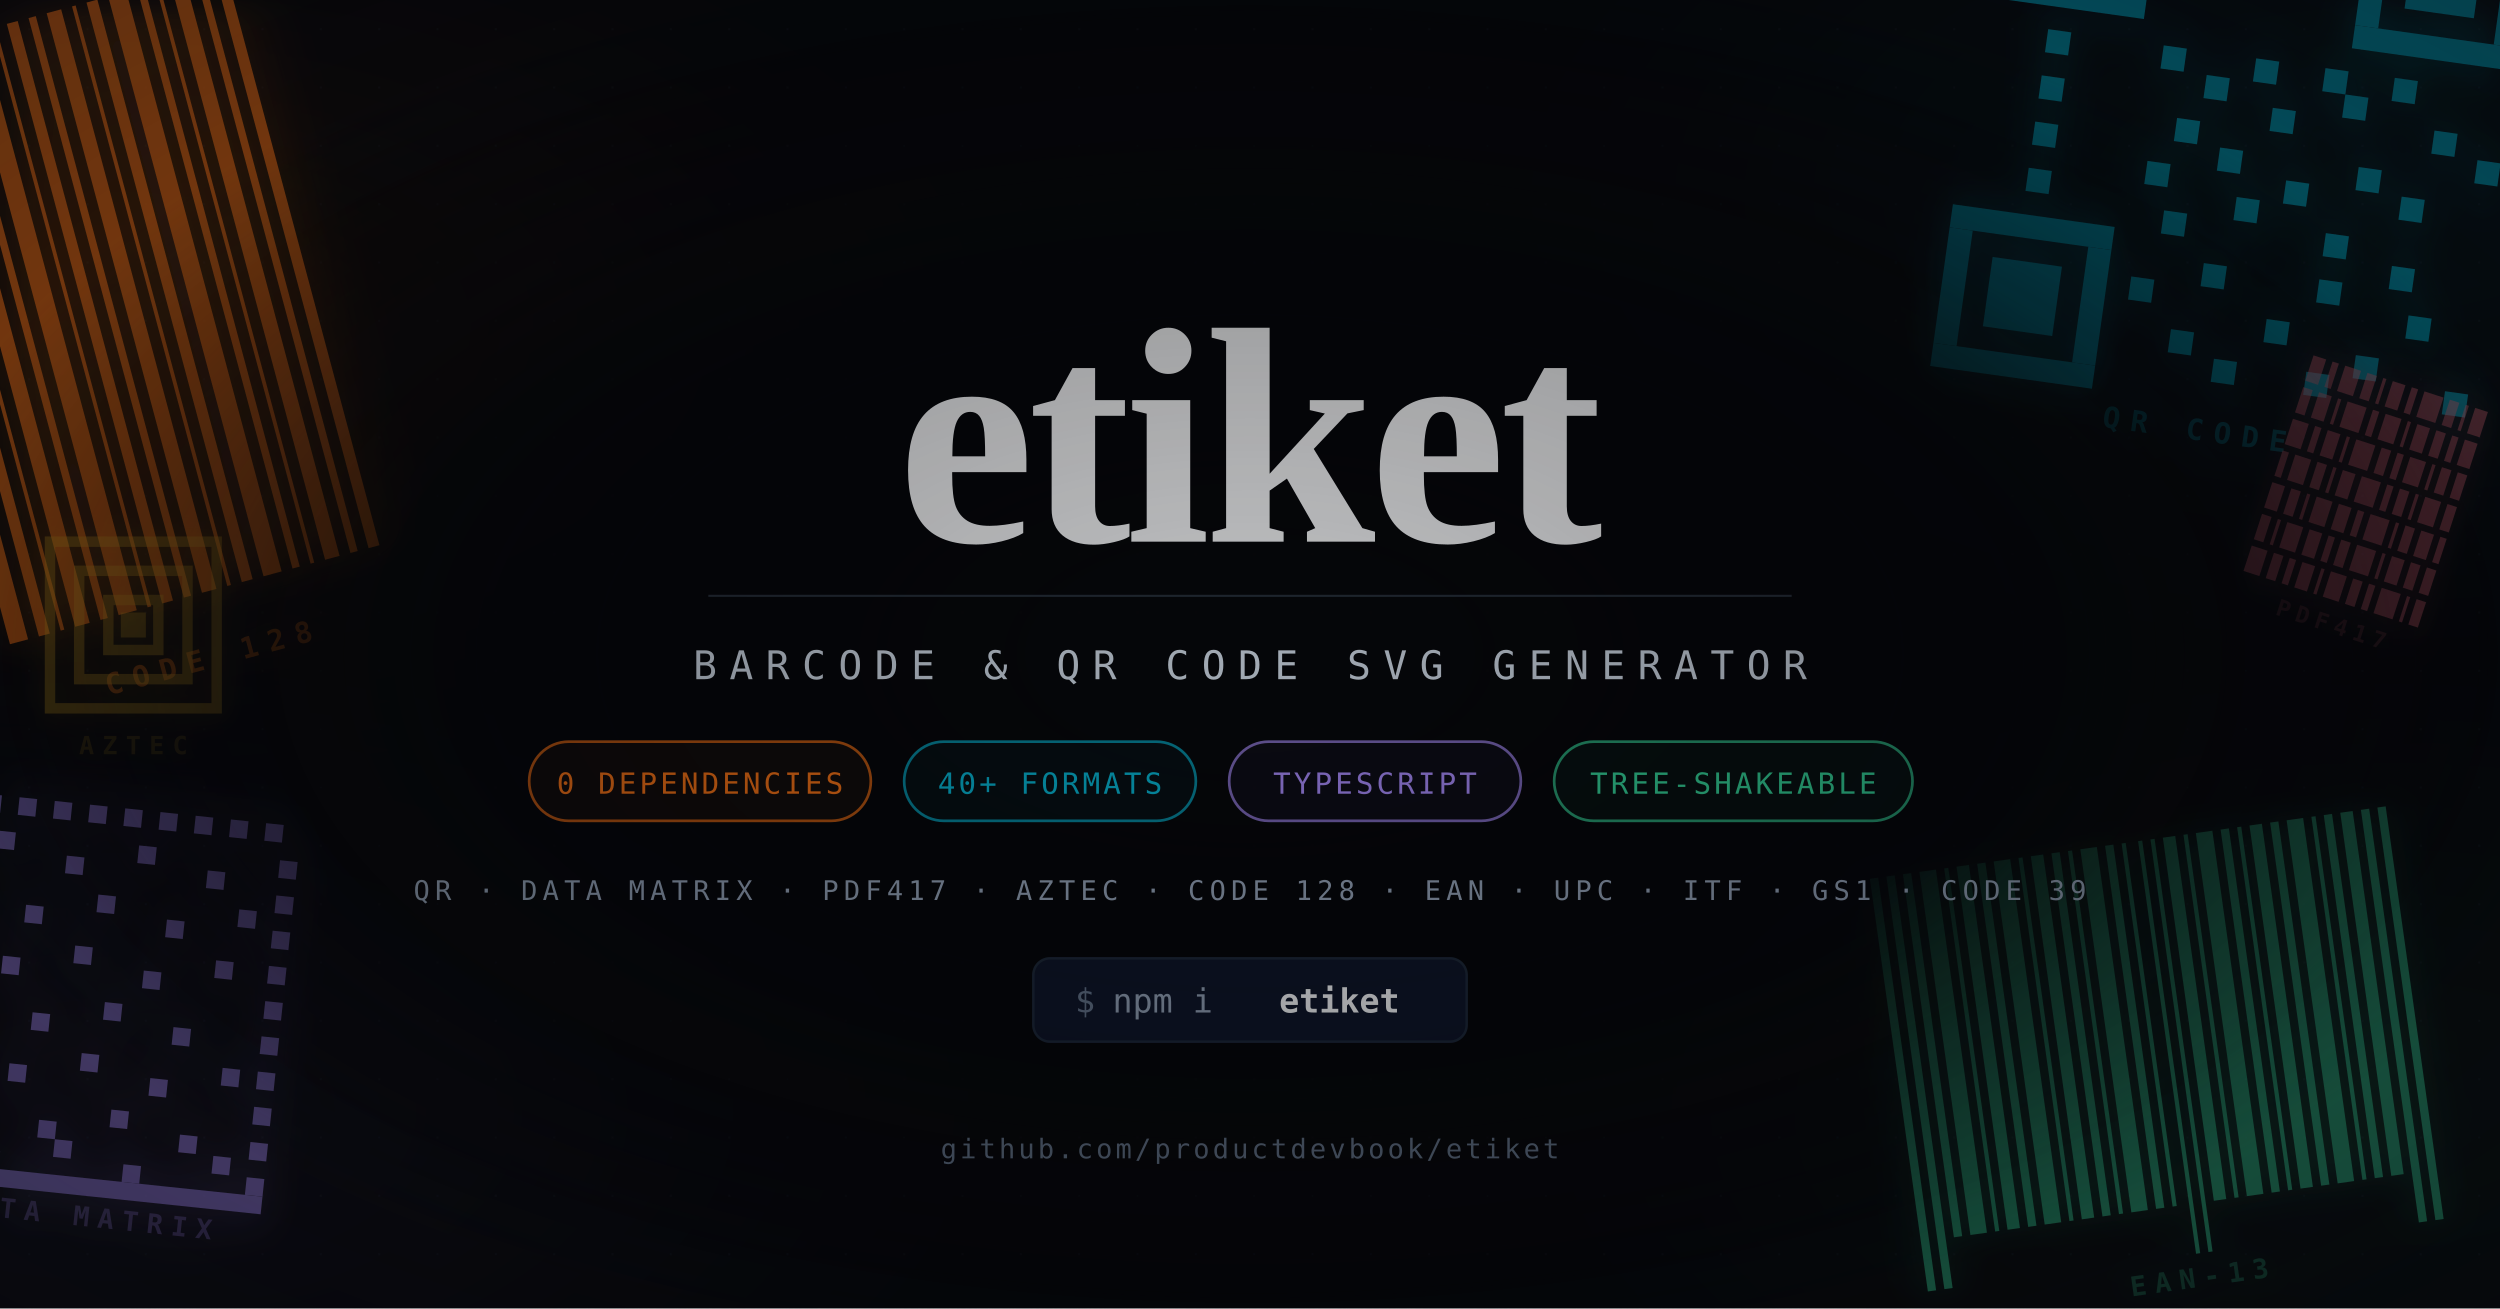
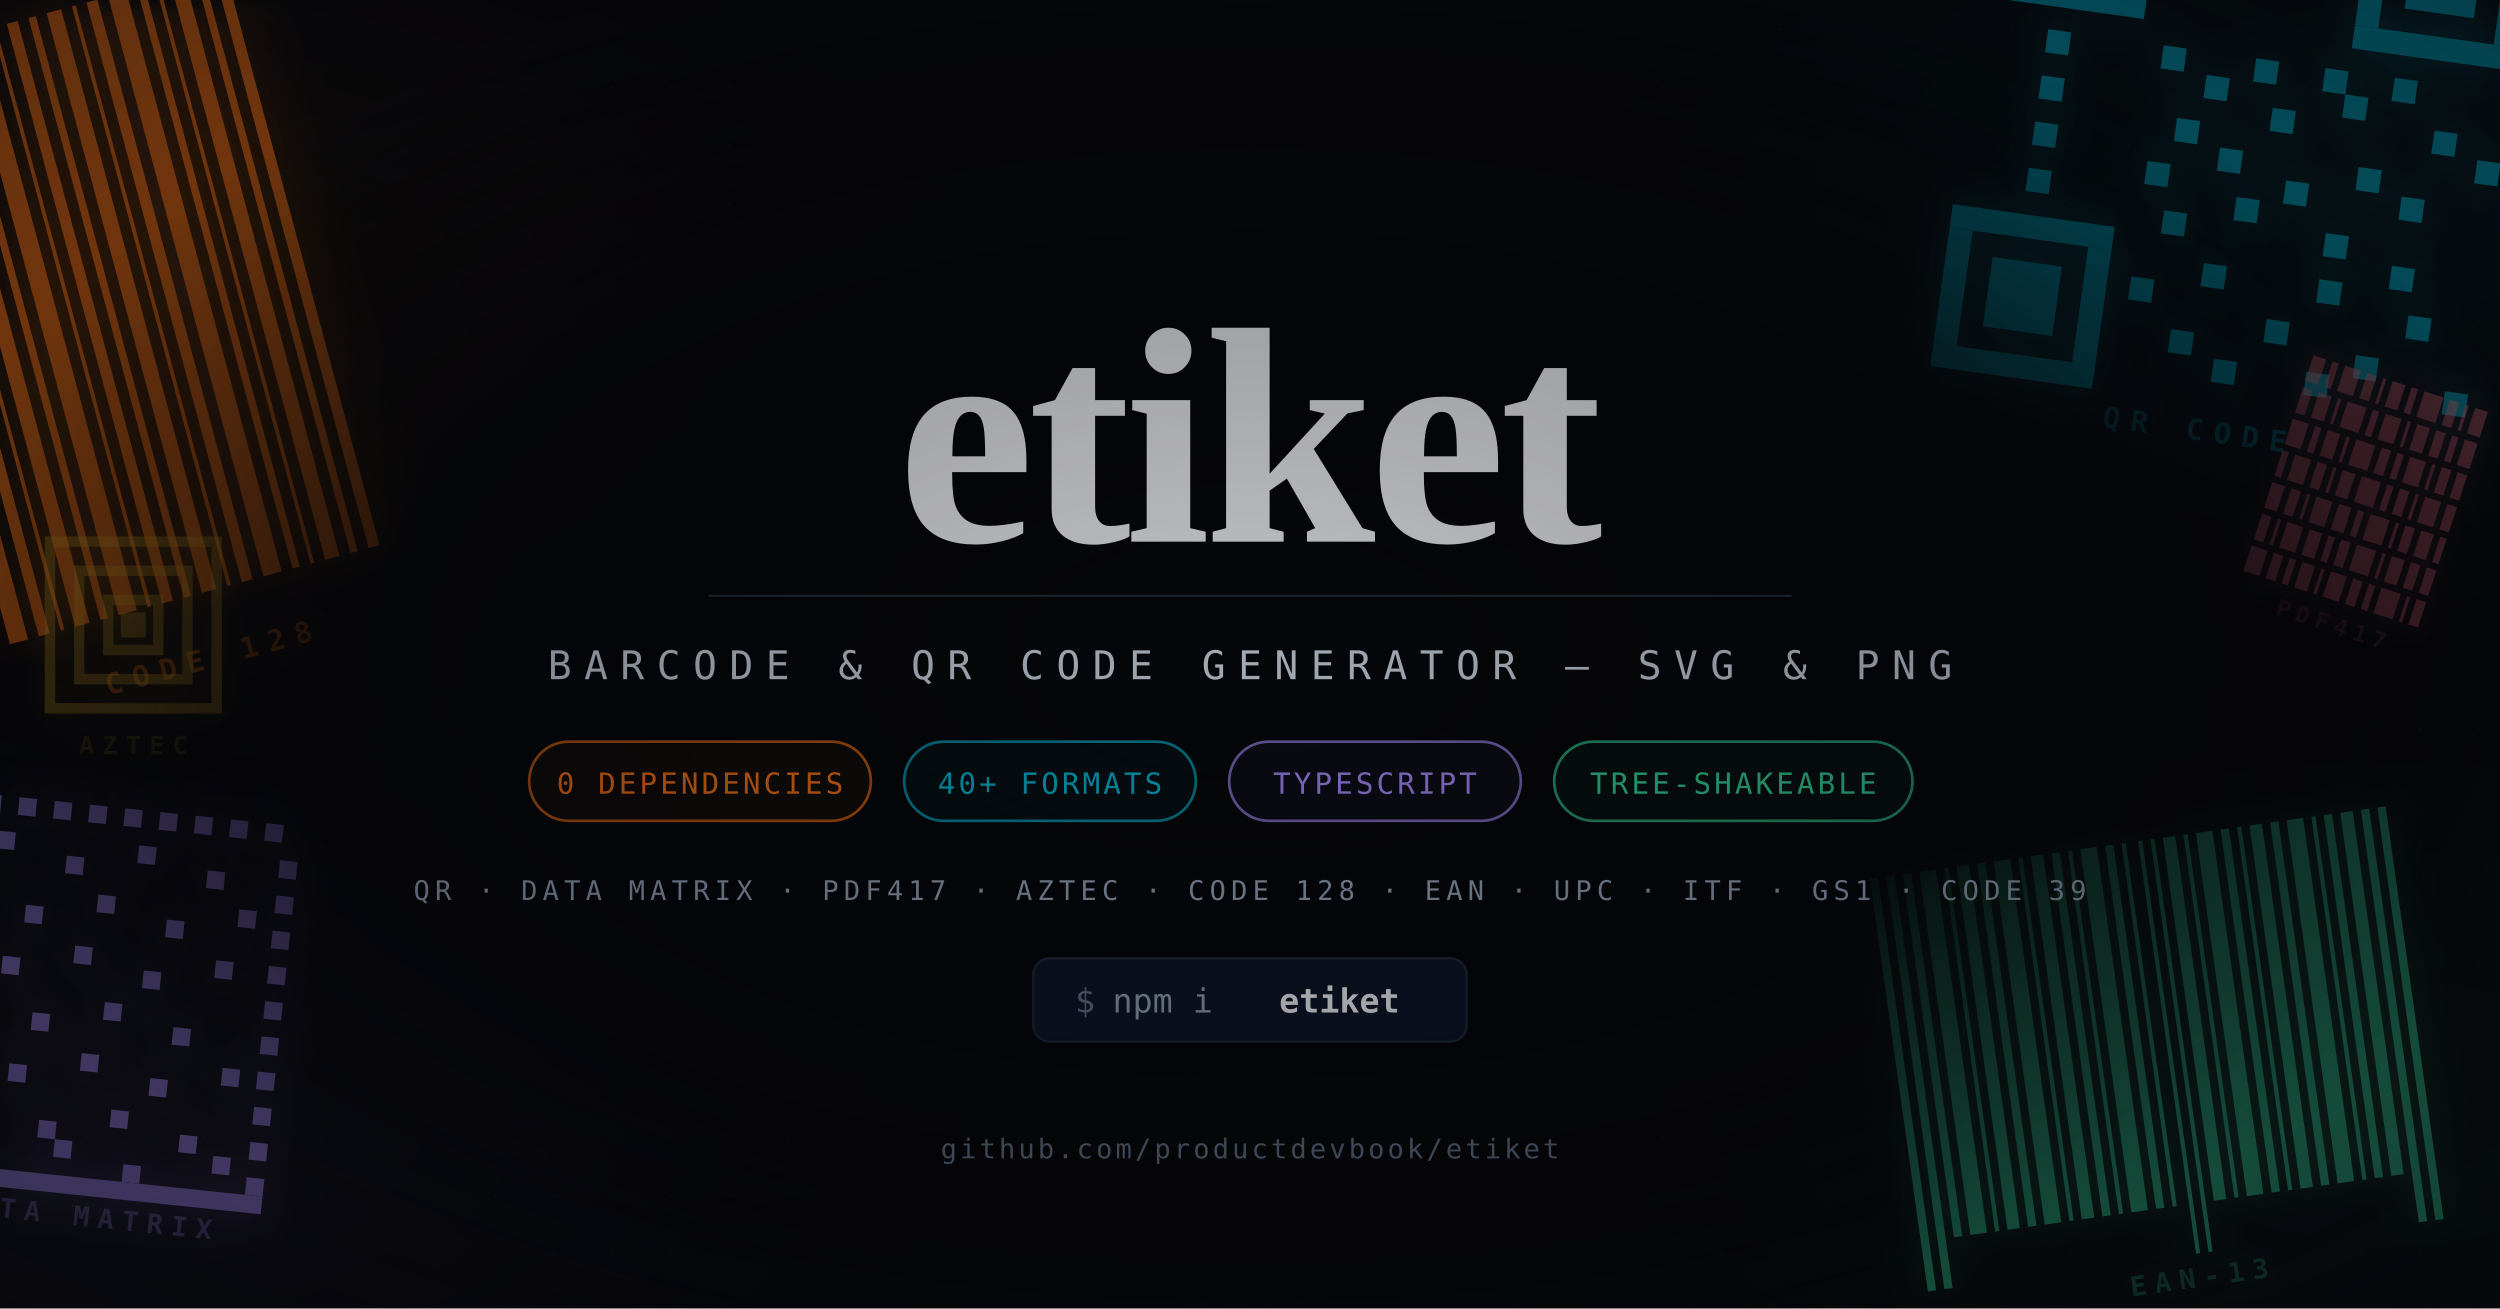
<svg xmlns="http://www.w3.org/2000/svg" viewBox="0 0 1200 628" width="1200" height="628">
  <defs>
    <filter id="grain">
      <feTurbulence type="fractalNoise" baseFrequency="0.65" numOctaves="3" stitchTiles="stitch" />
      <feColorMatrix type="saturate" values="0" />
      <feBlend in="SourceGraphic" mode="overlay" result="blend" />
      <feComponentTransfer>
        <feFuncA type="linear" slope="0.06" />
      </feComponentTransfer>
      <feBlend in="SourceGraphic" mode="normal" />
    </filter>
    <filter id="glow-orange" x="-50%" y="-50%" width="200%" height="200%">
      <feGaussianBlur stdDeviation="12" result="blur" />
      <feFlood flood-color="#f97316" flood-opacity="0.5" />
      <feComposite in2="blur" operator="in" />
      <feMerge>
        <feMergeNode />
        <feMergeNode in="SourceGraphic" />
      </feMerge>
    </filter>
    <filter id="glow-cyan" x="-50%" y="-50%" width="200%" height="200%">
      <feGaussianBlur stdDeviation="10" result="blur" />
      <feFlood flood-color="#06b6d4" flood-opacity="0.45" />
      <feComposite in2="blur" operator="in" />
      <feMerge>
        <feMergeNode />
        <feMergeNode in="SourceGraphic" />
      </feMerge>
    </filter>
    <filter id="glow-purple" x="-50%" y="-50%" width="200%" height="200%">
      <feGaussianBlur stdDeviation="10" result="blur" />
      <feFlood flood-color="#a78bfa" flood-opacity="0.4" />
      <feComposite in2="blur" operator="in" />
      <feMerge>
        <feMergeNode />
        <feMergeNode in="SourceGraphic" />
      </feMerge>
    </filter>
    <filter id="glow-emerald" x="-50%" y="-50%" width="200%" height="200%">
      <feGaussianBlur stdDeviation="8" result="blur" />
      <feFlood flood-color="#34d399" flood-opacity="0.35" />
      <feComposite in2="blur" operator="in" />
      <feMerge>
        <feMergeNode />
        <feMergeNode in="SourceGraphic" />
      </feMerge>
    </filter>
    <filter id="glow-rose" x="-50%" y="-50%" width="200%" height="200%">
      <feGaussianBlur stdDeviation="8" result="blur" />
      <feFlood flood-color="#fb7185" flood-opacity="0.35" />
      <feComposite in2="blur" operator="in" />
      <feMerge>
        <feMergeNode />
        <feMergeNode in="SourceGraphic" />
      </feMerge>
    </filter>
    <filter id="glow-amber" x="-50%" y="-50%" width="200%" height="200%">
      <feGaussianBlur stdDeviation="6" result="blur" />
      <feFlood flood-color="#fbbf24" flood-opacity="0.35" />
      <feComposite in2="blur" operator="in" />
      <feMerge>
        <feMergeNode />
        <feMergeNode in="SourceGraphic" />
      </feMerge>
    </filter>
    <radialGradient id="ambientOrange" cx="0.05" cy="0.25" r="0.35">
      <stop offset="0%" stop-color="#f97316" stop-opacity="0.08" />
      <stop offset="100%" stop-color="#f97316" stop-opacity="0" />
    </radialGradient>
    <radialGradient id="ambientCyan" cx="0.95" cy="0.15" r="0.35">
      <stop offset="0%" stop-color="#06b6d4" stop-opacity="0.07" />
      <stop offset="100%" stop-color="#06b6d4" stop-opacity="0" />
    </radialGradient>
    <radialGradient id="ambientPurple" cx="0.05" cy="0.85" r="0.35">
      <stop offset="0%" stop-color="#a78bfa" stop-opacity="0.06" />
      <stop offset="100%" stop-color="#a78bfa" stop-opacity="0" />
    </radialGradient>
    <radialGradient id="ambientEmerald" cx="0.95" cy="0.85" r="0.35">
      <stop offset="0%" stop-color="#34d399" stop-opacity="0.05" />
      <stop offset="100%" stop-color="#34d399" stop-opacity="0" />
    </radialGradient>
    <radialGradient id="centerBackdrop" cx="0.5" cy="0.5" r="0.55">
      <stop offset="0%" stop-color="#06070b" stop-opacity="0.95" />
      <stop offset="55%" stop-color="#06070b" stop-opacity="0.88" />
      <stop offset="80%" stop-color="#06070b" stop-opacity="0.4" />
      <stop offset="100%" stop-color="#06070b" stop-opacity="0" />
    </radialGradient>
    <pattern id="dotGrid" width="28" height="28" patternUnits="userSpaceOnUse">
      <circle cx="14" cy="14" r="0.6" fill="#334155" opacity="0.35" />
    </pattern>
    <radialGradient id="vignetteGrad" cx="0.5" cy="0.5" r="0.7">
      <stop offset="0%" stop-color="transparent" />
      <stop offset="100%" stop-color="#06070b" />
    </radialGradient>
  </defs>
  <rect width="1200" height="628" fill="#06070b" />
  <rect width="1200" height="628" fill="url(#ambientOrange)" />
  <rect width="1200" height="628" fill="url(#ambientCyan)" />
  <rect width="1200" height="628" fill="url(#ambientPurple)" />
  <rect width="1200" height="628" fill="url(#ambientEmerald)" />
  <rect width="1200" height="628" fill="url(#dotGrid)" opacity="0.4" />
  <g transform="translate(-80, -30) rotate(-15, 120, 160)" filter="url(#glow-orange)" opacity="0.85">
    <g fill="#f97316" transform="scale(1.8)">
      <rect x="10" y="20" width="4" height="160" />
      <rect x="17" y="20" width="2" height="160" />
      <rect x="22" y="20" width="5" height="160" />
      <rect x="30" y="20" width="3" height="160" />
      <rect x="36" y="20" width="1" height="160" />
      <rect x="40" y="20" width="4" height="160" />
      <rect x="47" y="20" width="2" height="160" />
      <rect x="52" y="20" width="5" height="160" />
      <rect x="60" y="20" width="1" height="160" />
      <rect x="64" y="20" width="3" height="160" />
      <rect x="70" y="20" width="2" height="160" />
      <rect x="75" y="20" width="4" height="160" />
      <rect x="82" y="20" width="1" height="160" />
      <rect x="86" y="20" width="3" height="160" />
      <rect x="92" y="20" width="5" height="160" />
      <rect x="100" y="20" width="2" height="160" />
      <rect x="105" y="20" width="1" height="160" />
      <rect x="109" y="20" width="4" height="160" />
      <rect x="116" y="20" width="2" height="160" />
      <rect x="121" y="20" width="3" height="160" />
    </g>
    <text x="130" y="360" text-anchor="middle" fill="#f97316" opacity="0.6" font-family="'SF Mono','Fira Code',monospace" font-size="14" font-weight="bold" letter-spacing="5">CODE 128</text>
  </g>
  <g transform="translate(940, -60) rotate(8, 150, 150)" filter="url(#glow-cyan)" opacity="0.75">
    <g fill="#06b6d4" transform="scale(1.6)">
      <rect x="0" y="0" width="49" height="7" />
      <rect x="0" y="42" width="49" height="7" />
      <rect x="0" y="7" width="7" height="35" />
      <rect x="42" y="7" width="7" height="35" />
      <rect x="14" y="14" width="21" height="21" />
      <rect x="112" y="0" width="49" height="7" />
      <rect x="112" y="42" width="49" height="7" />
      <rect x="112" y="7" width="7" height="35" />
      <rect x="154" y="7" width="7" height="35" />
      <rect x="126" y="14" width="21" height="21" />
      <rect x="0" y="112" width="49" height="7" />
      <rect x="0" y="154" width="49" height="7" />
      <rect x="0" y="119" width="7" height="35" />
      <rect x="42" y="119" width="7" height="35" />
      <rect x="14" y="126" width="21" height="21" />
      <rect x="56" y="21" width="7" height="7" />
      <rect x="70" y="21" width="7" height="7" />
      <rect x="84" y="21" width="7" height="7" />
      <rect x="98" y="21" width="7" height="7" />
      <rect x="21" y="56" width="7" height="7" />
      <rect x="21" y="70" width="7" height="7" />
      <rect x="21" y="84" width="7" height="7" />
      <rect x="21" y="98" width="7" height="7" />
      <rect x="56" y="56" width="7" height="7" />
      <rect x="70" y="63" width="7" height="7" />
      <rect x="84" y="56" width="7" height="7" />
      <rect x="63" y="77" width="7" height="7" />
      <rect x="91" y="70" width="7" height="7" />
      <rect x="105" y="56" width="7" height="7" />
      <rect x="56" y="91" width="7" height="7" />
      <rect x="77" y="84" width="7" height="7" />
      <rect x="98" y="91" width="7" height="7" />
      <rect x="63" y="105" width="7" height="7" />
      <rect x="84" y="98" width="7" height="7" />
      <rect x="112" y="63" width="7" height="7" />
      <rect x="126" y="56" width="7" height="7" />
      <rect x="140" y="70" width="7" height="7" />
      <rect x="119" y="84" width="7" height="7" />
      <rect x="133" y="91" width="7" height="7" />
      <rect x="154" y="77" width="7" height="7" />
      <rect x="112" y="105" width="7" height="7" />
      <rect x="133" y="112" width="7" height="7" />
      <rect x="56" y="126" width="7" height="7" />
      <rect x="77" y="119" width="7" height="7" />
      <rect x="98" y="133" width="7" height="7" />
      <rect x="112" y="119" width="7" height="7" />
      <rect x="140" y="126" width="7" height="7" />
      <rect x="126" y="140" width="7" height="7" />
      <rect x="154" y="147" width="7" height="7" />
      <rect x="112" y="147" width="7" height="7" />
      <rect x="70" y="140" width="7" height="7" />
      <rect x="84" y="147" width="7" height="7" />
    </g>
    <text x="130" y="275" text-anchor="middle" fill="#06b6d4" opacity="0.55" font-family="'SF Mono','Fira Code',monospace" font-size="14" font-weight="bold" letter-spacing="5">QR CODE</text>
  </g>
  <g transform="translate(-60, 380) rotate(6, 120, 100)" filter="url(#glow-purple)" opacity="0.7">
    <g fill="#a78bfa" transform="scale(1.7)">
      <rect x="5" y="5" width="5" height="110" />
      <rect x="5" y="110" width="110" height="5" />
      <rect x="5" y="5" width="5" height="5" />
      <rect x="15" y="5" width="5" height="5" />
      <rect x="25" y="5" width="5" height="5" />
      <rect x="35" y="5" width="5" height="5" />
      <rect x="45" y="5" width="5" height="5" />
      <rect x="55" y="5" width="5" height="5" />
      <rect x="65" y="5" width="5" height="5" />
      <rect x="75" y="5" width="5" height="5" />
      <rect x="85" y="5" width="5" height="5" />
      <rect x="95" y="5" width="5" height="5" />
      <rect x="105" y="5" width="5" height="5" />
      <rect x="110" y="15" width="5" height="5" />
      <rect x="110" y="25" width="5" height="5" />
      <rect x="110" y="35" width="5" height="5" />
      <rect x="110" y="45" width="5" height="5" />
      <rect x="110" y="55" width="5" height="5" />
      <rect x="110" y="65" width="5" height="5" />
      <rect x="110" y="75" width="5" height="5" />
      <rect x="110" y="85" width="5" height="5" />
      <rect x="110" y="95" width="5" height="5" />
      <rect x="110" y="105" width="5" height="5" />
      <rect x="15" y="15" width="5" height="5" />
      <rect x="30" y="15" width="5" height="5" />
      <rect x="50" y="20" width="5" height="5" />
      <rect x="70" y="15" width="5" height="5" />
      <rect x="90" y="20" width="5" height="5" />
      <rect x="20" y="30" width="5" height="5" />
      <rect x="40" y="35" width="5" height="5" />
      <rect x="60" y="30" width="5" height="5" />
      <rect x="80" y="35" width="5" height="5" />
      <rect x="100" y="30" width="5" height="5" />
      <rect x="15" y="45" width="5" height="5" />
      <rect x="35" y="50" width="5" height="5" />
      <rect x="55" y="45" width="5" height="5" />
      <rect x="75" y="50" width="5" height="5" />
      <rect x="95" y="45" width="5" height="5" />
      <rect x="25" y="60" width="5" height="5" />
      <rect x="45" y="65" width="5" height="5" />
      <rect x="65" y="60" width="5" height="5" />
      <rect x="85" y="65" width="5" height="5" />
      <rect x="15" y="75" width="5" height="5" />
      <rect x="40" y="80" width="5" height="5" />
      <rect x="60" y="75" width="5" height="5" />
      <rect x="80" y="80" width="5" height="5" />
      <rect x="100" y="75" width="5" height="5" />
      <rect x="25" y="90" width="5" height="5" />
      <rect x="50" y="95" width="5" height="5" />
      <rect x="70" y="90" width="5" height="5" />
      <rect x="90" y="95" width="5" height="5" />
      <rect x="15" y="100" width="5" height="5" />
      <rect x="35" y="105" width="5" height="5" />
      <rect x="55" y="100" width="5" height="5" />
      <rect x="75" y="105" width="5" height="5" />
      <rect x="100" y="100" width="5" height="5" />
    </g>
    <text x="110" y="210" text-anchor="middle" fill="#a78bfa" opacity="0.5" font-family="'SF Mono','Fira Code',monospace" font-size="13" font-weight="bold" letter-spacing="4">DATA MATRIX</text>
  </g>
  <g transform="translate(910, 400) rotate(-8, 150, 100)" filter="url(#glow-emerald)" opacity="0.65">
    <g fill="#34d399" transform="scale(2)">
      <rect x="0" y="0" width="2" height="100" />
      <rect x="4" y="0" width="2" height="100" />
      <rect x="8" y="0" width="2" height="88" />
      <rect x="12" y="0" width="4" height="88" />
      <rect x="18" y="0" width="1" height="88" />
      <rect x="21" y="0" width="3" height="88" />
      <rect x="26" y="0" width="2" height="88" />
      <rect x="30" y="0" width="4" height="88" />
      <rect x="36" y="0" width="1" height="88" />
      <rect x="39" y="0" width="3" height="88" />
      <rect x="44" y="0" width="2" height="88" />
      <rect x="48" y="0" width="1" height="88" />
      <rect x="51" y="0" width="4" height="88" />
      <rect x="57" y="0" width="2" height="88" />
      <rect x="61" y="0" width="1" height="88" />
      <rect x="65" y="0" width="1" height="100" />
      <rect x="68" y="0" width="1" height="100" />
      <rect x="71" y="0" width="3" height="88" />
      <rect x="76" y="0" width="1" height="88" />
      <rect x="79" y="0" width="4" height="88" />
      <rect x="85" y="0" width="2" height="88" />
      <rect x="89" y="0" width="1" height="88" />
      <rect x="92" y="0" width="3" height="88" />
      <rect x="97" y="0" width="2" height="88" />
      <rect x="101" y="0" width="4" height="88" />
      <rect x="107" y="0" width="1" height="88" />
      <rect x="110" y="0" width="2" height="88" />
      <rect x="114" y="0" width="3" height="88" />
      <rect x="119" y="0" width="2" height="100" />
      <rect x="123" y="0" width="2" height="100" />
    </g>
    <text x="130" y="216" text-anchor="middle" fill="#34d399" opacity="0.5" font-family="'SF Mono','Fira Code',monospace" font-size="13" font-weight="bold" letter-spacing="4">EAN-13</text>
  </g>
  <g transform="translate(1090, 180) rotate(18, 40, 60)" filter="url(#glow-rose)" opacity="0.5">
    <g fill="#fb7185" transform="scale(1.6)">
      <rect x="0" y="0" width="4" height="8" />
      <rect x="6" y="0" width="2" height="8" />
      <rect x="10" y="0" width="5" height="8" />
      <rect x="17" y="0" width="3" height="8" />
      <rect x="22" y="0" width="1" height="8" />
      <rect x="25" y="0" width="4" height="8" />
      <rect x="31" y="0" width="2" height="8" />
      <rect x="35" y="0" width="6" height="8" />
      <rect x="43" y="0" width="3" height="8" />
      <rect x="48" y="0" width="1" height="8" />
      <rect x="51" y="0" width="4" height="8" />
      <rect x="0" y="10" width="3" height="8" />
      <rect x="5" y="10" width="4" height="8" />
      <rect x="11" y="10" width="1" height="8" />
      <rect x="14" y="10" width="6" height="8" />
      <rect x="22" y="10" width="2" height="8" />
      <rect x="26" y="10" width="5" height="8" />
      <rect x="33" y="10" width="1" height="8" />
      <rect x="36" y="10" width="4" height="8" />
      <rect x="42" y="10" width="3" height="8" />
      <rect x="47" y="10" width="2" height="8" />
      <rect x="51" y="10" width="4" height="8" />
      <rect x="0" y="20" width="5" height="8" />
      <rect x="7" y="20" width="2" height="8" />
      <rect x="11" y="20" width="4" height="8" />
      <rect x="17" y="20" width="1" height="8" />
      <rect x="20" y="20" width="6" height="8" />
      <rect x="28" y="20" width="3" height="8" />
      <rect x="33" y="20" width="2" height="8" />
      <rect x="37" y="20" width="5" height="8" />
      <rect x="44" y="20" width="1" height="8" />
      <rect x="47" y="20" width="3" height="8" />
      <rect x="52" y="20" width="3" height="8" />
      <rect x="0" y="30" width="2" height="8" />
      <rect x="4" y="30" width="5" height="8" />
      <rect x="11" y="30" width="3" height="8" />
      <rect x="16" y="30" width="1" height="8" />
      <rect x="19" y="30" width="4" height="8" />
      <rect x="25" y="30" width="6" height="8" />
      <rect x="33" y="30" width="2" height="8" />
      <rect x="37" y="30" width="3" height="8" />
      <rect x="42" y="30" width="1" height="8" />
      <rect x="45" y="30" width="5" height="8" />
      <rect x="52" y="30" width="3" height="8" />
      <rect x="0" y="40" width="4" height="8" />
      <rect x="6" y="40" width="3" height="8" />
      <rect x="11" y="40" width="1" height="8" />
      <rect x="14" y="40" width="5" height="8" />
      <rect x="21" y="40" width="4" height="8" />
      <rect x="27" y="40" width="2" height="8" />
      <rect x="31" y="40" width="6" height="8" />
      <rect x="39" y="40" width="1" height="8" />
      <rect x="42" y="40" width="3" height="8" />
      <rect x="47" y="40" width="4" height="8" />
      <rect x="53" y="40" width="2" height="8" />
      <rect x="0" y="50" width="3" height="8" />
      <rect x="5" y="50" width="1" height="8" />
      <rect x="8" y="50" width="5" height="8" />
      <rect x="15" y="50" width="4" height="8" />
      <rect x="21" y="50" width="2" height="8" />
      <rect x="25" y="50" width="3" height="8" />
      <rect x="30" y="50" width="6" height="8" />
      <rect x="38" y="50" width="1" height="8" />
      <rect x="41" y="50" width="4" height="8" />
      <rect x="47" y="50" width="3" height="8" />
      <rect x="52" y="50" width="3" height="8" />
      <rect x="0" y="60" width="5" height="8" />
      <rect x="7" y="60" width="3" height="8" />
      <rect x="12" y="60" width="2" height="8" />
      <rect x="16" y="60" width="4" height="8" />
      <rect x="22" y="60" width="1" height="8" />
      <rect x="25" y="60" width="5" height="8" />
      <rect x="32" y="60" width="3" height="8" />
      <rect x="37" y="60" width="2" height="8" />
      <rect x="41" y="60" width="6" height="8" />
      <rect x="49" y="60" width="1" height="8" />
      <rect x="52" y="60" width="3" height="8" />
    </g>
    <text x="48" y="124" text-anchor="middle" fill="#fb7185" opacity="0.4" font-family="'SF Mono','Fira Code',monospace" font-size="11" font-weight="bold" letter-spacing="3">PDF417</text>
  </g>
  <g transform="translate(24, 260)" filter="url(#glow-amber)" opacity="0.4">
    <g fill="none" stroke="#fbbf24" stroke-width="5">
      <rect x="0" y="0" width="80" height="80" />
      <rect x="14" y="14" width="52" height="52" />
      <rect x="28" y="28" width="24" height="24" />
    </g>
    <rect x="34" y="34" width="12" height="12" fill="#fbbf24" />
    <text x="40" y="102" text-anchor="middle" fill="#fbbf24" opacity="0.45" font-family="'SF Mono','Fira Code',monospace" font-size="12" font-weight="bold" letter-spacing="4">AZTEC</text>
  </g>
  <rect width="1200" height="628" fill="url(#centerBackdrop)" />
  <text x="600" y="260" text-anchor="middle" fill="#f8fafc" font-family="'Georgia','Playfair Display','Times New Roman',serif" font-size="148" font-weight="bold" letter-spacing="-3" opacity="0.97">etiket</text>
  <line x1="340" y1="286" x2="860" y2="286" stroke="#475569" stroke-width="1" opacity="0.5" />
-   <text x="600" y="326" text-anchor="middle" fill="#cbd5e1" font-family="'SF Mono','Fira Code','Menlo',monospace" font-size="19" letter-spacing="6">BARCODE &amp; QR CODE SVG GENERATOR</text>
+   <text x="600" y="326" text-anchor="middle" fill="#cbd5e1" font-family="'SF Mono','Fira Code','Menlo',monospace" font-size="19" letter-spacing="6">BARCODE &amp; QR CODE GENERATOR — SVG &amp; PNG</text>
  <g font-family="'SF Mono','Fira Code','Menlo',monospace" font-size="14" letter-spacing="1.5">
    <g transform="translate(254, 356)">
      <rect x="0" y="0" width="164" height="38" rx="19" fill="#f9731610" stroke="#f97316" stroke-width="1.3" opacity="0.7" />
      <text x="82" y="25" text-anchor="middle" fill="#f97316" opacity="0.95">0 DEPENDENCIES</text>
    </g>
    <g transform="translate(434, 356)">
      <rect x="0" y="0" width="140" height="38" rx="19" fill="#06b6d410" stroke="#06b6d4" stroke-width="1.3" opacity="0.7" />
      <text x="70" y="25" text-anchor="middle" fill="#06b6d4" opacity="0.95">40+ FORMATS</text>
    </g>
    <g transform="translate(590, 356)">
      <rect x="0" y="0" width="140" height="38" rx="19" fill="#a78bfa10" stroke="#a78bfa" stroke-width="1.3" opacity="0.7" />
      <text x="70" y="25" text-anchor="middle" fill="#a78bfa" opacity="0.95">TYPESCRIPT</text>
    </g>
    <g transform="translate(746, 356)">
      <rect x="0" y="0" width="172" height="38" rx="19" fill="#34d39910" stroke="#34d399" stroke-width="1.3" opacity="0.7" />
      <text x="86" y="25" text-anchor="middle" fill="#34d399" opacity="0.95">TREE-SHAKEABLE</text>
    </g>
  </g>
  <text x="600" y="432" text-anchor="middle" fill="#94a3b8" font-family="'SF Mono','Fira Code',monospace" font-size="13" letter-spacing="2.5">QR · DATA MATRIX · PDF417 · AZTEC · CODE 128 · EAN · UPC · ITF · GS1 · CODE 39</text>
  <g transform="translate(496, 460)">
    <rect x="0" y="0" width="208" height="40" rx="8" fill="#0f172a" stroke="#1e293b" stroke-width="1.2" />
    <text x="20" y="26" fill="#64748b" font-family="'SF Mono','Fira Code',monospace" font-size="16">$</text>
    <text x="38" y="26" fill="#94a3b8" font-family="'SF Mono','Fira Code',monospace" font-size="16"> npm i </text>
    <text x="118" y="26" fill="#f8fafc" font-family="'SF Mono','Fira Code',monospace" font-size="16" font-weight="bold">etiket</text>
  </g>
  <text x="600" y="556" text-anchor="middle" fill="#64748b" font-family="'SF Mono','Fira Code',monospace" font-size="13" letter-spacing="1.5">github.com/productdevbook/etiket</text>
  <rect width="1200" height="628" filter="url(#grain)" opacity="0.2" />
  <rect width="1200" height="628" fill="url(#vignetteGrad)" opacity="0.45" />
</svg>
